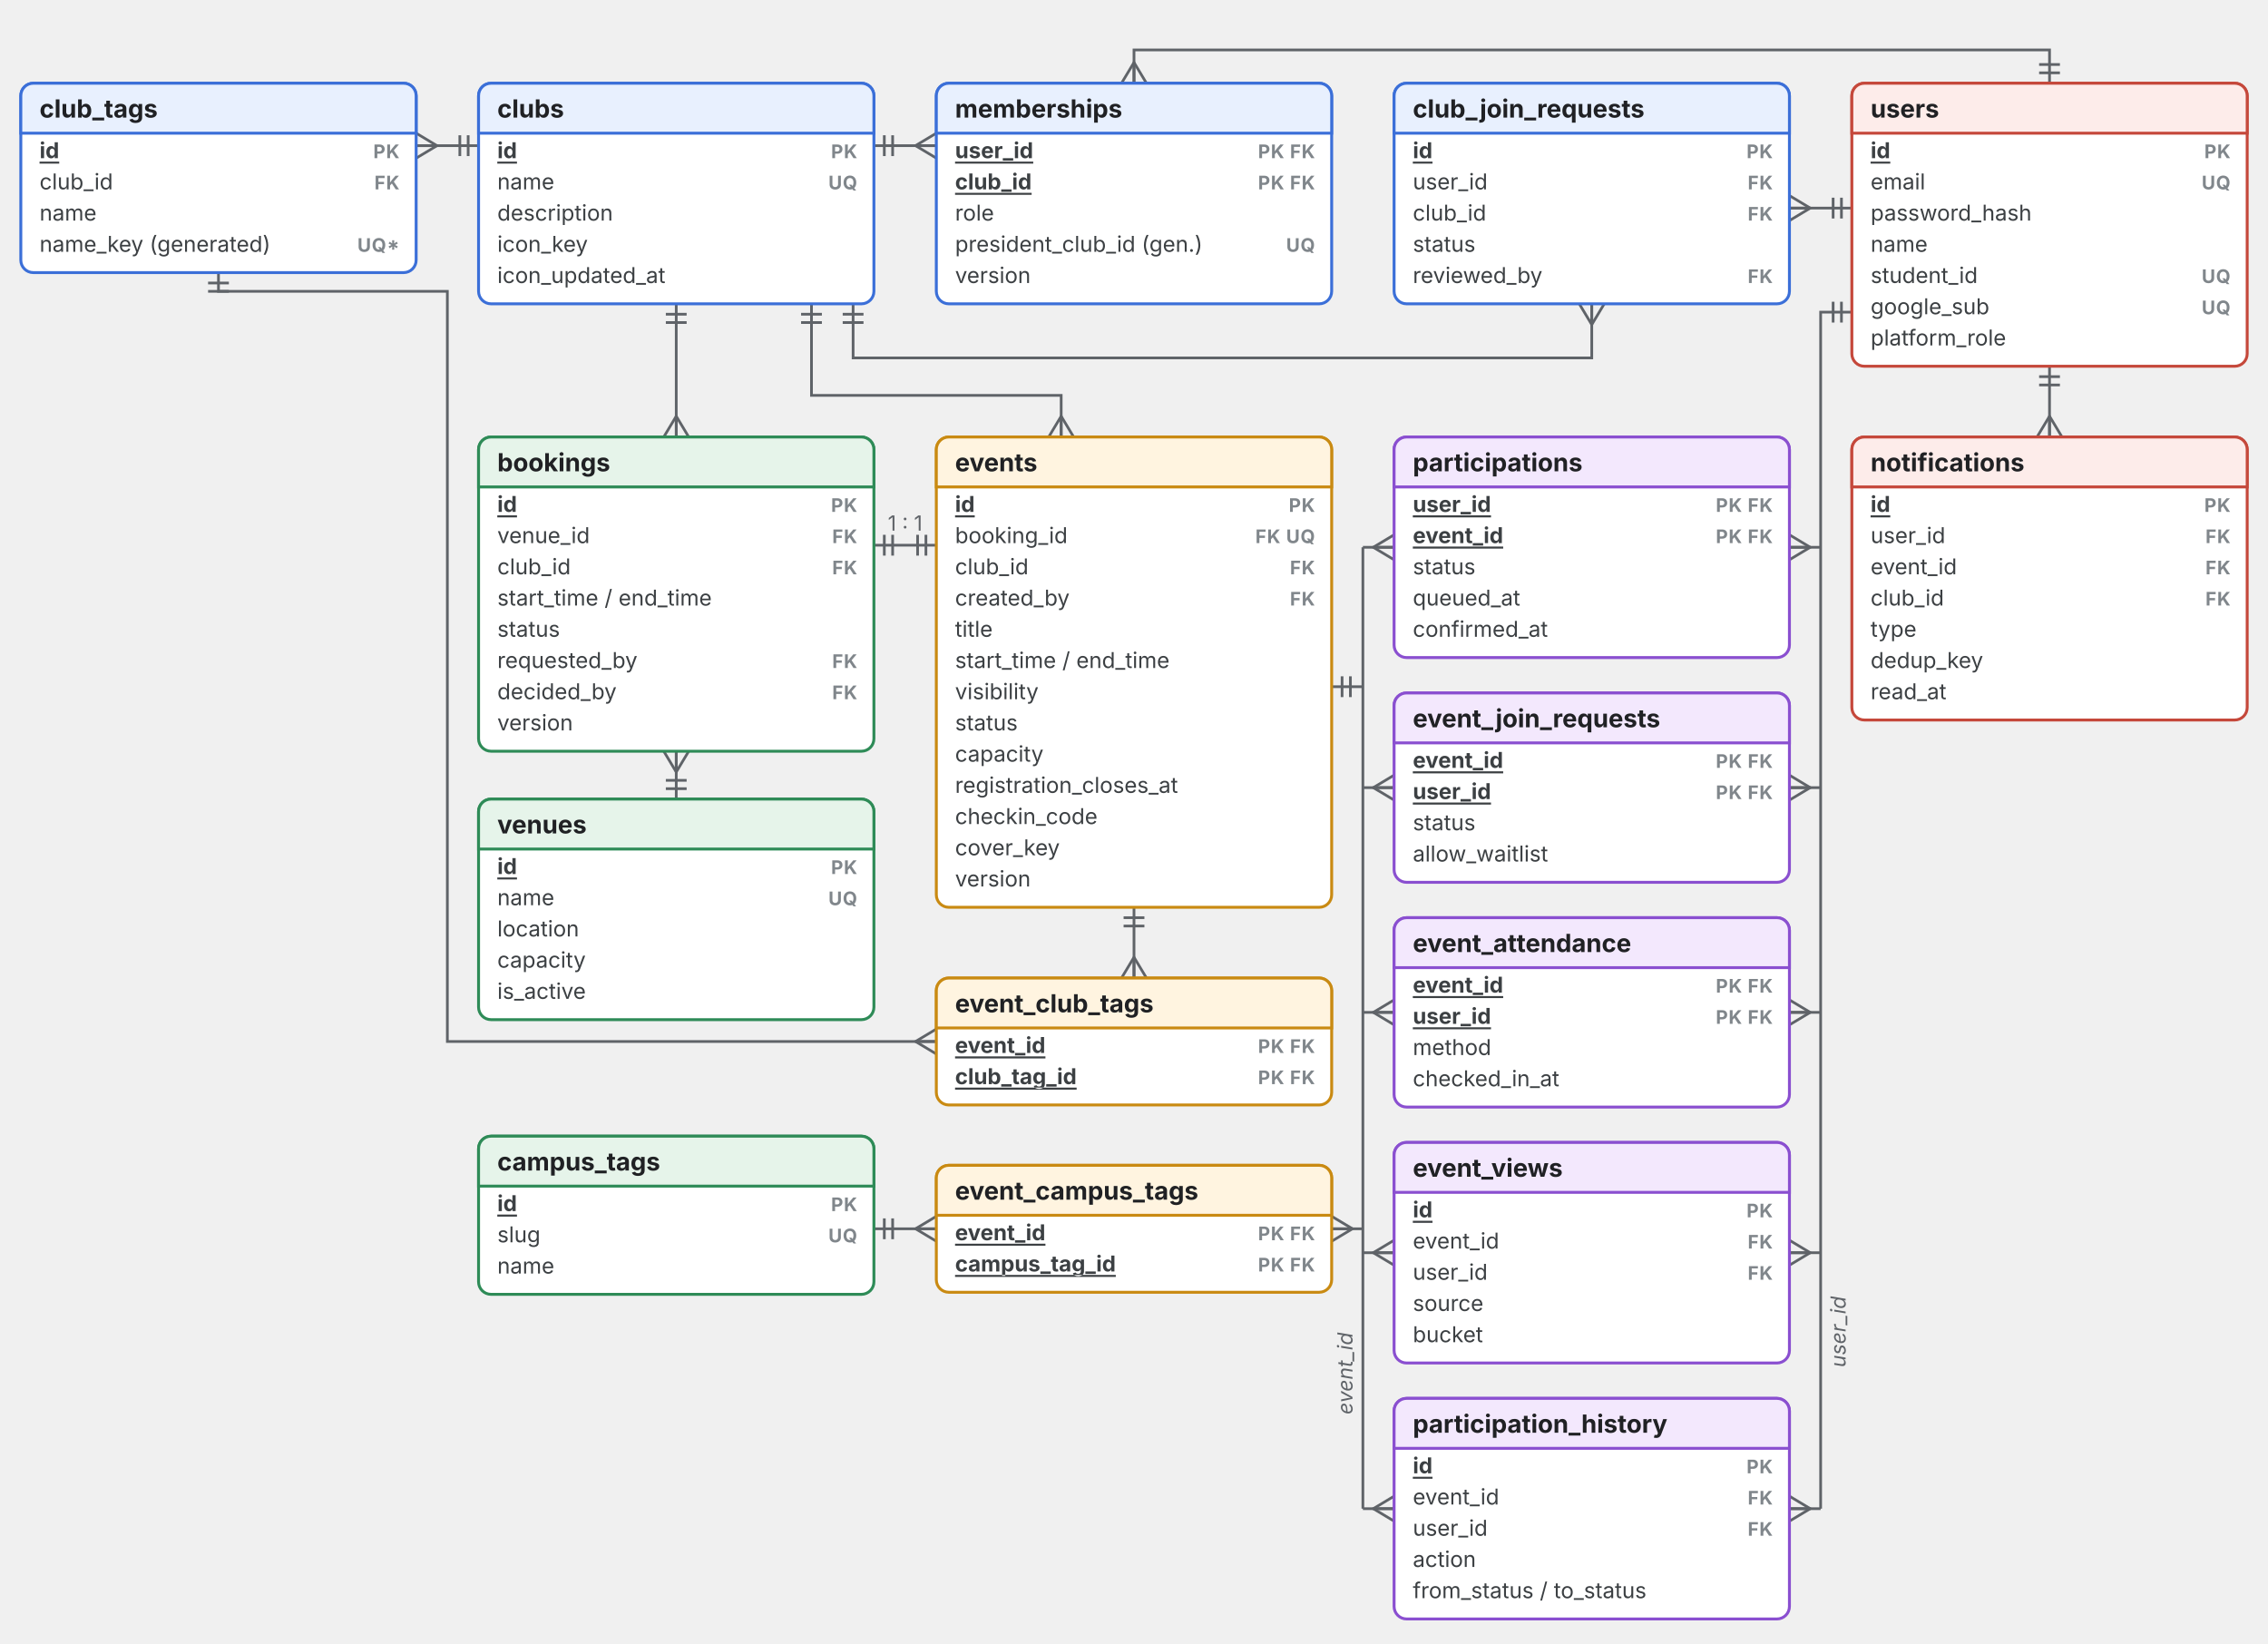
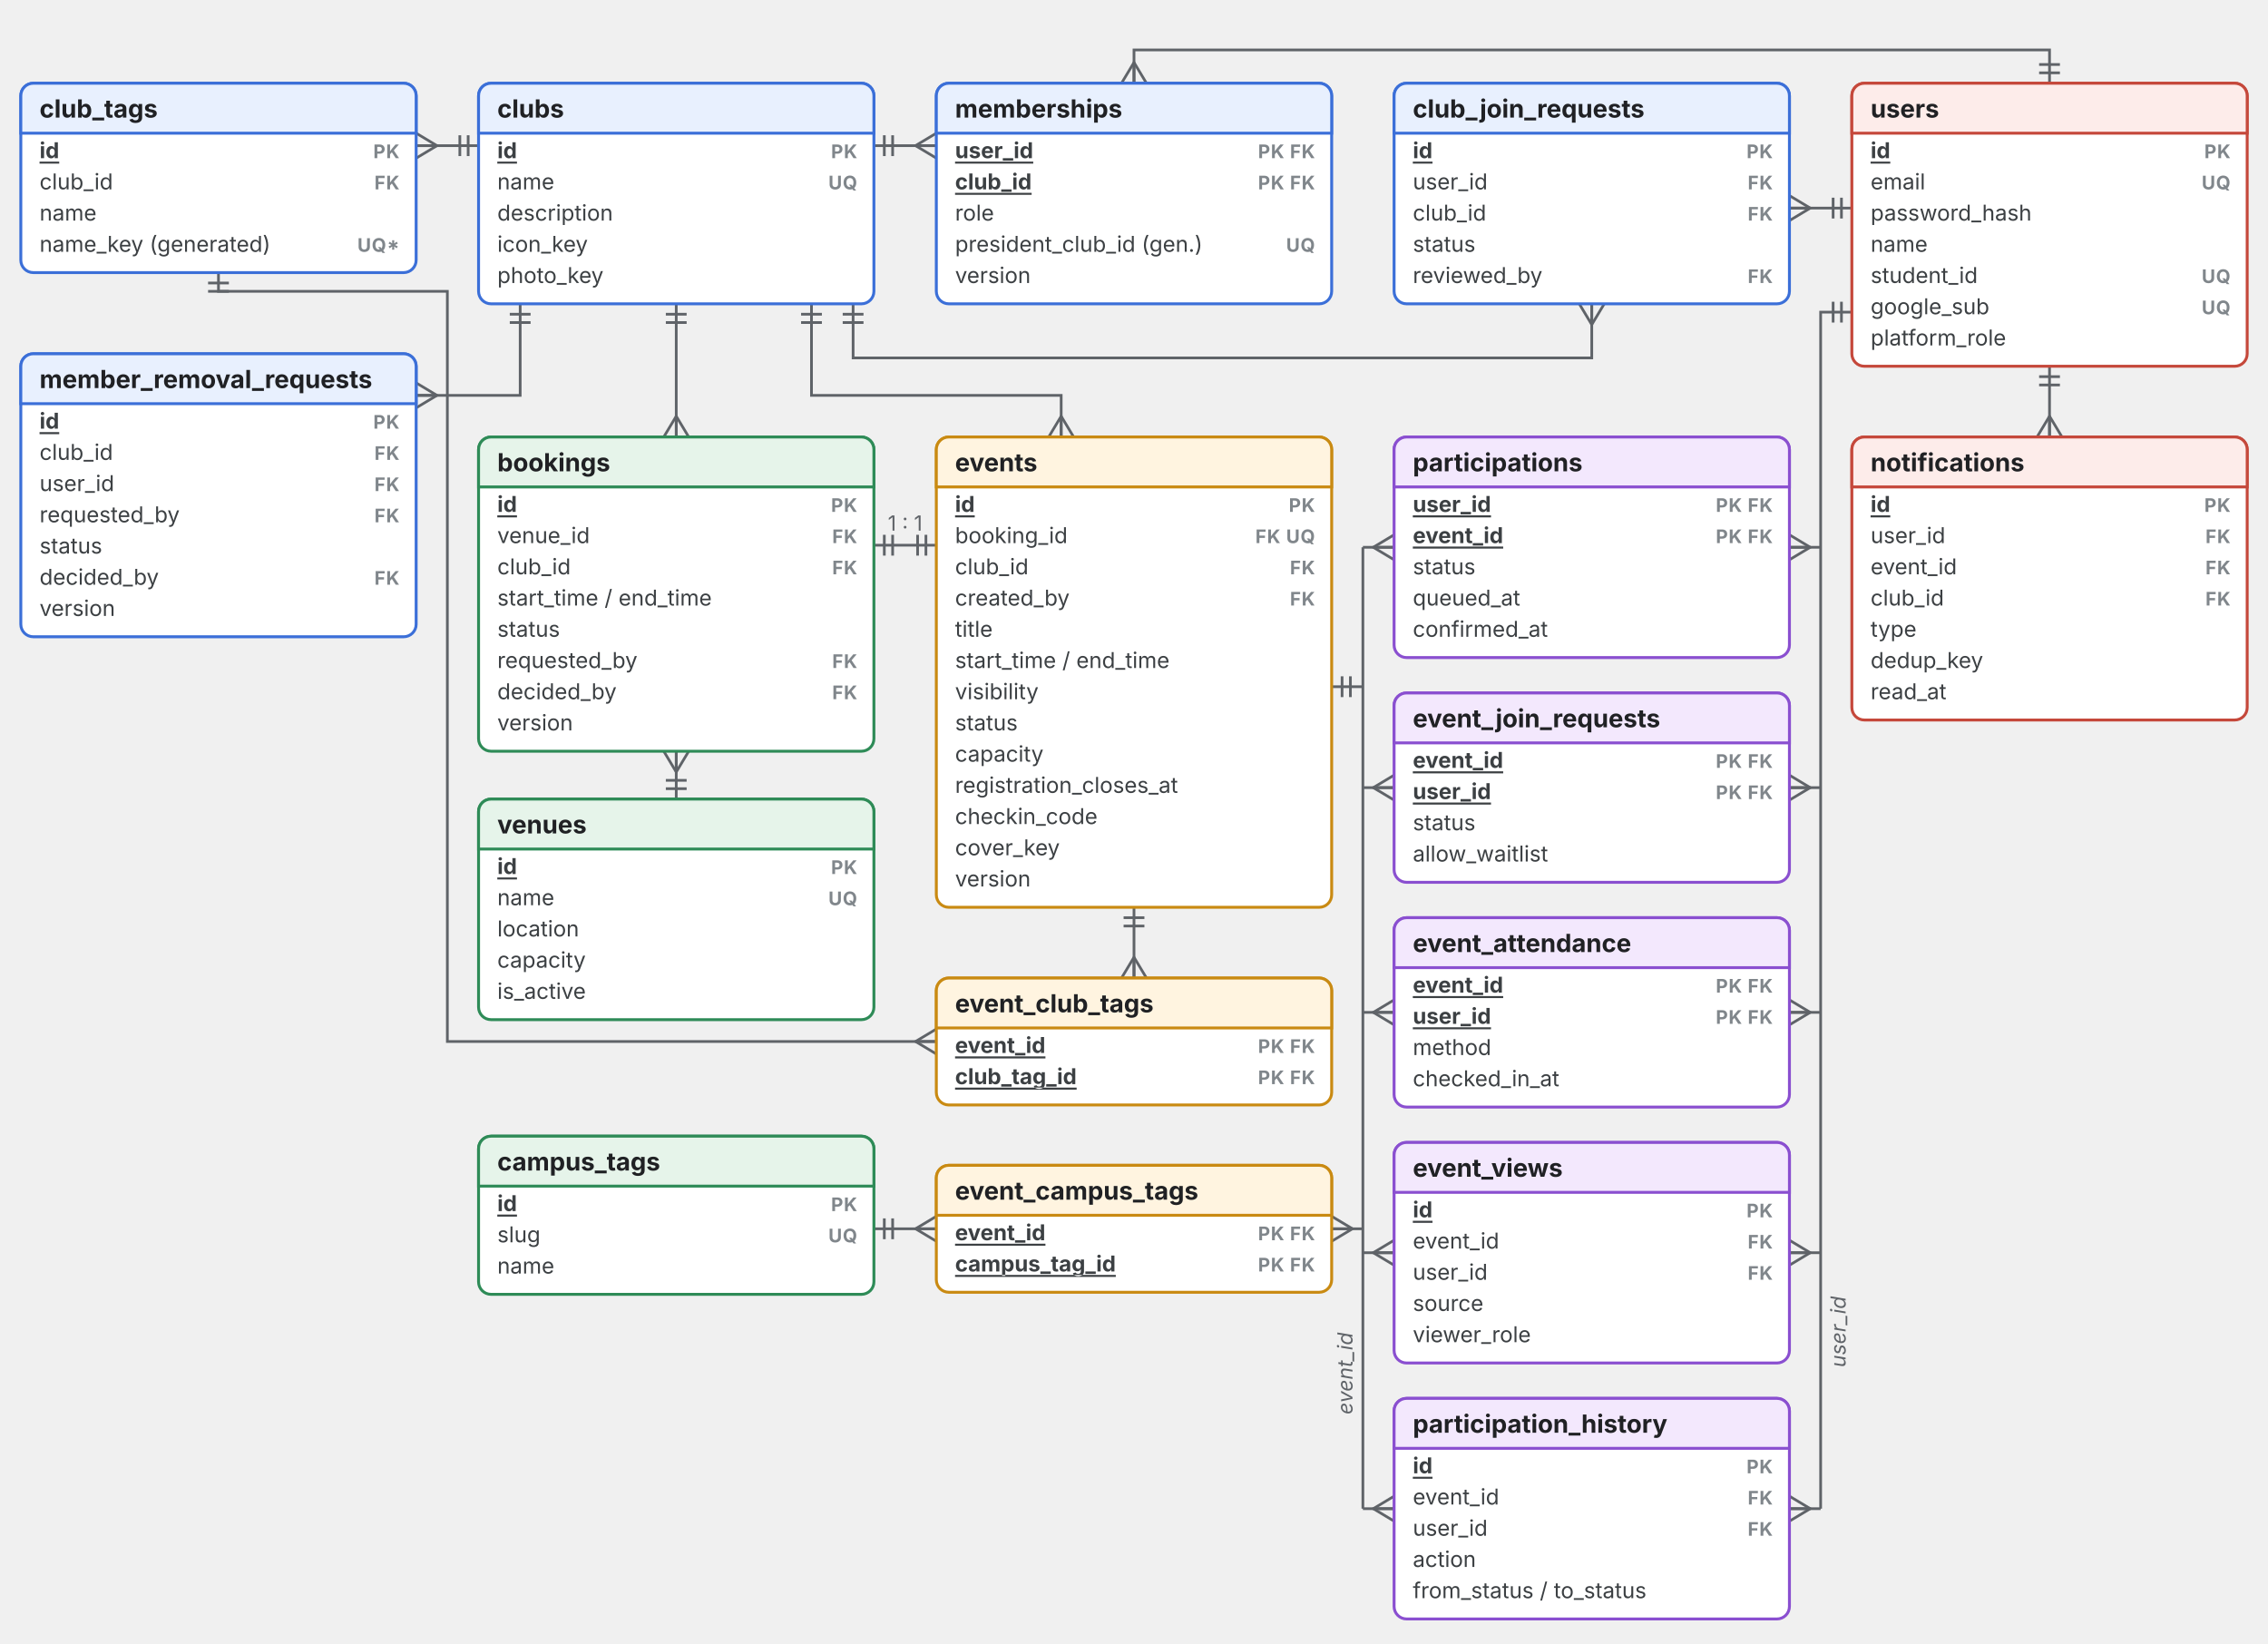
<svg xmlns="http://www.w3.org/2000/svg" viewBox="0 0 1090 790" font-family="Inter, 'Helvetica Neue', Arial, sans-serif">
  <style>.title{font-size:12px;font-weight:700;fill:#202124}.col{font-size:10.5px;fill:#3C4043}.pk{font-weight:700;text-decoration:underline}.key{font-size:9px;font-weight:700;fill:#80868B;letter-spacing:.3px}.card{font-size:10px;fill:#5F6368}.bus{font-size:10px;font-style:italic;fill:#5F6368}</style>
  <polyline points="200,70 230,70" fill="none" stroke="#5F6368" stroke-width="1.3" />
  <polyline points="200,64 210,70 200,76" fill="none" stroke="#5F6368" stroke-width="1.3" />
  <line x1="200" y1="70" x2="210" y2="70" stroke="#5F6368" stroke-width="1.3" />
  <line x1="225" y1="75" x2="225" y2="65" stroke="#5F6368" stroke-width="1.3" />
  <line x1="221" y1="75" x2="221" y2="65" stroke="#5F6368" stroke-width="1.3" />
+   <polyline points="250,146 250,190 200,190" fill="none" stroke="#5F6368" stroke-width="1.3" />
+   <line x1="255" y1="151" x2="245" y2="151" stroke="#5F6368" stroke-width="1.3" />
+   <line x1="255" y1="155" x2="245" y2="155" stroke="#5F6368" stroke-width="1.3" />
+   <polyline points="200,184 210,190 200,196" fill="none" stroke="#5F6368" stroke-width="1.3" />
+   <line x1="200" y1="190" x2="210" y2="190" stroke="#5F6368" stroke-width="1.3" />
  <polyline points="420,70 450,70" fill="none" stroke="#5F6368" stroke-width="1.3" />
  <line x1="425" y1="65" x2="425" y2="75" stroke="#5F6368" stroke-width="1.3" />
  <line x1="429" y1="65" x2="429" y2="75" stroke="#5F6368" stroke-width="1.3" />
  <polyline points="450,76 440,70 450,64" fill="none" stroke="#5F6368" stroke-width="1.3" />
  <line x1="450" y1="70" x2="440" y2="70" stroke="#5F6368" stroke-width="1.3" />
  <polyline points="545,40 545,24 985,24 985,40" fill="none" stroke="#5F6368" stroke-width="1.3" />
  <polyline points="539,40 545,30 551,40" fill="none" stroke="#5F6368" stroke-width="1.3" />
  <line x1="545" y1="40" x2="545" y2="30" stroke="#5F6368" stroke-width="1.3" />
  <line x1="980" y1="35" x2="990" y2="35" stroke="#5F6368" stroke-width="1.3" />
  <line x1="980" y1="31" x2="990" y2="31" stroke="#5F6368" stroke-width="1.3" />
  <polyline points="860,100 890,100" fill="none" stroke="#5F6368" stroke-width="1.3" />
  <polyline points="860,94 870,100 860,106" fill="none" stroke="#5F6368" stroke-width="1.3" />
  <line x1="860" y1="100" x2="870" y2="100" stroke="#5F6368" stroke-width="1.3" />
  <line x1="885" y1="105" x2="885" y2="95" stroke="#5F6368" stroke-width="1.3" />
  <line x1="881" y1="105" x2="881" y2="95" stroke="#5F6368" stroke-width="1.3" />
  <polyline points="410,146 410,172 765,172 765,146" fill="none" stroke="#5F6368" stroke-width="1.3" />
  <line x1="415" y1="151" x2="405" y2="151" stroke="#5F6368" stroke-width="1.3" />
  <line x1="415" y1="155" x2="405" y2="155" stroke="#5F6368" stroke-width="1.3" />
  <polyline points="771,146 765,156 759,146" fill="none" stroke="#5F6368" stroke-width="1.3" />
  <line x1="765" y1="146" x2="765" y2="156" stroke="#5F6368" stroke-width="1.3" />
  <polyline points="325,146 325,210" fill="none" stroke="#5F6368" stroke-width="1.3" />
  <line x1="330" y1="151" x2="320" y2="151" stroke="#5F6368" stroke-width="1.3" />
  <line x1="330" y1="155" x2="320" y2="155" stroke="#5F6368" stroke-width="1.3" />
  <polyline points="319,210 325,200 331,210" fill="none" stroke="#5F6368" stroke-width="1.3" />
  <line x1="325" y1="210" x2="325" y2="200" stroke="#5F6368" stroke-width="1.3" />
  <polyline points="390,146 390,190 510,190 510,210" fill="none" stroke="#5F6368" stroke-width="1.3" />
  <line x1="395" y1="151" x2="385" y2="151" stroke="#5F6368" stroke-width="1.3" />
  <line x1="395" y1="155" x2="385" y2="155" stroke="#5F6368" stroke-width="1.3" />
  <polyline points="504,210 510,200 516,210" fill="none" stroke="#5F6368" stroke-width="1.3" />
  <line x1="510" y1="210" x2="510" y2="200" stroke="#5F6368" stroke-width="1.3" />
  <polyline points="325,361 325,384" fill="none" stroke="#5F6368" stroke-width="1.3" />
  <polyline points="331,361 325,371 319,361" fill="none" stroke="#5F6368" stroke-width="1.3" />
  <line x1="325" y1="361" x2="325" y2="371" stroke="#5F6368" stroke-width="1.3" />
  <line x1="320" y1="379" x2="330" y2="379" stroke="#5F6368" stroke-width="1.3" />
  <line x1="320" y1="375" x2="330" y2="375" stroke="#5F6368" stroke-width="1.3" />
  <polyline points="420,262 450,262" fill="none" stroke="#5F6368" stroke-width="1.3" />
  <line x1="425" y1="257" x2="425" y2="267" stroke="#5F6368" stroke-width="1.3" />
  <line x1="429" y1="257" x2="429" y2="267" stroke="#5F6368" stroke-width="1.3" />
  <line x1="445" y1="267" x2="445" y2="257" stroke="#5F6368" stroke-width="1.3" />
  <line x1="441" y1="267" x2="441" y2="257" stroke="#5F6368" stroke-width="1.3" />
  <text x="435" y="255" class="card" text-anchor="middle">1 : 1</text>
  <polyline points="545,436 545,470" fill="none" stroke="#5F6368" stroke-width="1.3" />
  <line x1="550" y1="441" x2="540" y2="441" stroke="#5F6368" stroke-width="1.3" />
  <line x1="550" y1="445" x2="540" y2="445" stroke="#5F6368" stroke-width="1.3" />
  <polyline points="539,470 545,460 551,470" fill="none" stroke="#5F6368" stroke-width="1.3" />
  <line x1="545" y1="470" x2="545" y2="460" stroke="#5F6368" stroke-width="1.3" />
  <polyline points="450,500.5 215,500.5 215,140 105,140 105,131" fill="none" stroke="#5F6368" stroke-width="1.3" />
  <polyline points="450,506.5 440,500.5 450,494.5" fill="none" stroke="#5F6368" stroke-width="1.3" />
  <line x1="450" y1="500.5" x2="440" y2="500.5" stroke="#5F6368" stroke-width="1.3" />
  <line x1="110" y1="136" x2="100" y2="136" stroke="#5F6368" stroke-width="1.3" />
  <line x1="110" y1="140" x2="100" y2="140" stroke="#5F6368" stroke-width="1.3" />
  <polyline points="420,590.5 450,590.5" fill="none" stroke="#5F6368" stroke-width="1.3" />
  <line x1="425" y1="585.5" x2="425" y2="595.5" stroke="#5F6368" stroke-width="1.3" />
  <line x1="429" y1="585.5" x2="429" y2="595.5" stroke="#5F6368" stroke-width="1.3" />
  <polyline points="450,596.5 440,590.5 450,584.5" fill="none" stroke="#5F6368" stroke-width="1.3" />
  <line x1="450" y1="590.5" x2="440" y2="590.5" stroke="#5F6368" stroke-width="1.3" />
  <polyline points="640,330 655,330" fill="none" stroke="#5F6368" stroke-width="1.3" />
  <line x1="645" y1="325" x2="645" y2="335" stroke="#5F6368" stroke-width="1.3" />
  <line x1="649" y1="325" x2="649" y2="335" stroke="#5F6368" stroke-width="1.3" />
  <polyline points="655,263 655,725" fill="none" stroke="#5F6368" stroke-width="1.3" />
  <polyline points="655,263 670,263" fill="none" stroke="#5F6368" stroke-width="1.3" />
  <polyline points="670,269 660,263 670,257" fill="none" stroke="#5F6368" stroke-width="1.3" />
  <line x1="670" y1="263" x2="660" y2="263" stroke="#5F6368" stroke-width="1.3" />
  <polyline points="655,378.5 670,378.5" fill="none" stroke="#5F6368" stroke-width="1.3" />
  <polyline points="670,384.5 660,378.5 670,372.5" fill="none" stroke="#5F6368" stroke-width="1.3" />
  <line x1="670" y1="378.5" x2="660" y2="378.5" stroke="#5F6368" stroke-width="1.3" />
  <polyline points="655,486.5 670,486.5" fill="none" stroke="#5F6368" stroke-width="1.3" />
  <polyline points="670,492.5 660,486.5 670,480.5" fill="none" stroke="#5F6368" stroke-width="1.3" />
  <line x1="670" y1="486.5" x2="660" y2="486.5" stroke="#5F6368" stroke-width="1.3" />
  <polyline points="655,602 670,602" fill="none" stroke="#5F6368" stroke-width="1.3" />
  <polyline points="670,608 660,602 670,596" fill="none" stroke="#5F6368" stroke-width="1.3" />
  <line x1="670" y1="602" x2="660" y2="602" stroke="#5F6368" stroke-width="1.3" />
  <polyline points="655,725 670,725" fill="none" stroke="#5F6368" stroke-width="1.3" />
  <polyline points="670,731 660,725 670,719" fill="none" stroke="#5F6368" stroke-width="1.3" />
  <line x1="670" y1="725" x2="660" y2="725" stroke="#5F6368" stroke-width="1.3" />
  <polyline points="640,590.5 655,590.5" fill="none" stroke="#5F6368" stroke-width="1.3" />
  <polyline points="640,584.5 650,590.5 640,596.5" fill="none" stroke="#5F6368" stroke-width="1.3" />
  <line x1="640" y1="590.5" x2="650" y2="590.5" stroke="#5F6368" stroke-width="1.3" />
  <polyline points="890,150 875,150 875,725" fill="none" stroke="#5F6368" stroke-width="1.3" />
  <line x1="885" y1="155" x2="885" y2="145" stroke="#5F6368" stroke-width="1.3" />
  <line x1="881" y1="155" x2="881" y2="145" stroke="#5F6368" stroke-width="1.3" />
  <polyline points="860,263 875,263" fill="none" stroke="#5F6368" stroke-width="1.3" />
  <polyline points="860,257 870,263 860,269" fill="none" stroke="#5F6368" stroke-width="1.3" />
  <line x1="860" y1="263" x2="870" y2="263" stroke="#5F6368" stroke-width="1.3" />
  <polyline points="860,378.5 875,378.5" fill="none" stroke="#5F6368" stroke-width="1.3" />
  <polyline points="860,372.5 870,378.5 860,384.5" fill="none" stroke="#5F6368" stroke-width="1.3" />
  <line x1="860" y1="378.5" x2="870" y2="378.5" stroke="#5F6368" stroke-width="1.3" />
  <polyline points="860,486.5 875,486.5" fill="none" stroke="#5F6368" stroke-width="1.3" />
  <polyline points="860,480.5 870,486.5 860,492.5" fill="none" stroke="#5F6368" stroke-width="1.3" />
  <line x1="860" y1="486.5" x2="870" y2="486.5" stroke="#5F6368" stroke-width="1.3" />
  <polyline points="860,602 875,602" fill="none" stroke="#5F6368" stroke-width="1.3" />
  <polyline points="860,596 870,602 860,608" fill="none" stroke="#5F6368" stroke-width="1.3" />
  <line x1="860" y1="602" x2="870" y2="602" stroke="#5F6368" stroke-width="1.3" />
  <polyline points="860,725 875,725" fill="none" stroke="#5F6368" stroke-width="1.3" />
  <polyline points="860,719 870,725 860,731" fill="none" stroke="#5F6368" stroke-width="1.3" />
  <line x1="860" y1="725" x2="870" y2="725" stroke="#5F6368" stroke-width="1.3" />
  <polyline points="985,176 985,210" fill="none" stroke="#5F6368" stroke-width="1.3" />
  <line x1="990" y1="181" x2="980" y2="181" stroke="#5F6368" stroke-width="1.3" />
  <line x1="990" y1="185" x2="980" y2="185" stroke="#5F6368" stroke-width="1.3" />
  <polyline points="979,210 985,200 991,210" fill="none" stroke="#5F6368" stroke-width="1.3" />
  <line x1="985" y1="210" x2="985" y2="200" stroke="#5F6368" stroke-width="1.3" />
  <g>
+     <rect x="10" y="170" width="190" height="136" rx="6" fill="#fff" stroke="#3B6FD8" stroke-width="1.4" />
+     <path d="M10,176 a6,6 0 0 1 6,-6 h178 a6,6 0 0 1 6,6 v18 h-190 z" fill="#E8F0FE" stroke="#3B6FD8" stroke-width="1.4" />
+     <text x="19" y="186.5" class="title">member_removal_requests</text>
+     <text x="19" y="206" class="col pk">id</text>
+     <text x="192" y="206" class="key" text-anchor="end">PK</text>
+     <text x="19" y="221" class="col">club_id</text>
+     <text x="192" y="221" class="key" text-anchor="end">FK</text>
+     <text x="19" y="236" class="col">user_id</text>
+     <text x="192" y="236" class="key" text-anchor="end">FK</text>
+     <text x="19" y="251" class="col">requested_by</text>
+     <text x="192" y="251" class="key" text-anchor="end">FK</text>
+     <text x="19" y="266" class="col">status</text>
+     <text x="19" y="281" class="col">decided_by</text>
+     <text x="192" y="281" class="key" text-anchor="end">FK</text>
+     <text x="19" y="296" class="col">version</text>
+   </g>
+   <g>
    <rect x="10" y="40" width="190" height="91" rx="6" fill="#fff" stroke="#3B6FD8" stroke-width="1.4" />
    <path d="M10,46 a6,6 0 0 1 6,-6 h178 a6,6 0 0 1 6,6 v18 h-190 z" fill="#E8F0FE" stroke="#3B6FD8" stroke-width="1.4" />
    <text x="19" y="56.5" class="title">club_tags</text>
    <text x="19" y="76" class="col pk">id</text>
    <text x="192" y="76" class="key" text-anchor="end">PK</text>
    <text x="19" y="91" class="col">club_id</text>
    <text x="192" y="91" class="key" text-anchor="end">FK</text>
    <text x="19" y="106" class="col">name</text>
    <text x="19" y="121" class="col">name_key (generated)</text>
    <text x="192" y="121" class="key" text-anchor="end">UQ*</text>
  </g>
  <g>
    <rect x="230" y="40" width="190" height="106" rx="6" fill="#fff" stroke="#3B6FD8" stroke-width="1.4" />
    <path d="M230,46 a6,6 0 0 1 6,-6 h178 a6,6 0 0 1 6,6 v18 h-190 z" fill="#E8F0FE" stroke="#3B6FD8" stroke-width="1.4" />
    <text x="239" y="56.5" class="title">clubs</text>
    <text x="239" y="76" class="col pk">id</text>
    <text x="412" y="76" class="key" text-anchor="end">PK</text>
    <text x="239" y="91" class="col">name</text>
    <text x="412" y="91" class="key" text-anchor="end">UQ</text>
    <text x="239" y="106" class="col">description</text>
    <text x="239" y="121" class="col">icon_key</text>
-     <text x="239" y="136" class="col">icon_updated_at</text>
+     <text x="239" y="136" class="col">photo_key</text>
  </g>
  <g>
    <rect x="450" y="40" width="190" height="106" rx="6" fill="#fff" stroke="#3B6FD8" stroke-width="1.4" />
    <path d="M450,46 a6,6 0 0 1 6,-6 h178 a6,6 0 0 1 6,6 v18 h-190 z" fill="#E8F0FE" stroke="#3B6FD8" stroke-width="1.4" />
    <text x="459" y="56.5" class="title">memberships</text>
    <text x="459" y="76" class="col pk">user_id</text>
    <text x="632" y="76" class="key" text-anchor="end">PK FK</text>
    <text x="459" y="91" class="col pk">club_id</text>
    <text x="632" y="91" class="key" text-anchor="end">PK FK</text>
    <text x="459" y="106" class="col">role</text>
    <text x="459" y="121" class="col">president_club_id (gen.)</text>
    <text x="632" y="121" class="key" text-anchor="end">UQ</text>
    <text x="459" y="136" class="col">version</text>
  </g>
  <g>
    <rect x="670" y="40" width="190" height="106" rx="6" fill="#fff" stroke="#3B6FD8" stroke-width="1.4" />
    <path d="M670,46 a6,6 0 0 1 6,-6 h178 a6,6 0 0 1 6,6 v18 h-190 z" fill="#E8F0FE" stroke="#3B6FD8" stroke-width="1.4" />
    <text x="679" y="56.5" class="title">club_join_requests</text>
    <text x="679" y="76" class="col pk">id</text>
    <text x="852" y="76" class="key" text-anchor="end">PK</text>
    <text x="679" y="91" class="col">user_id</text>
    <text x="852" y="91" class="key" text-anchor="end">FK</text>
    <text x="679" y="106" class="col">club_id</text>
    <text x="852" y="106" class="key" text-anchor="end">FK</text>
    <text x="679" y="121" class="col">status</text>
    <text x="679" y="136" class="col">reviewed_by</text>
    <text x="852" y="136" class="key" text-anchor="end">FK</text>
  </g>
  <g>
    <rect x="890" y="40" width="190" height="136" rx="6" fill="#fff" stroke="#C5483B" stroke-width="1.4" />
    <path d="M890,46 a6,6 0 0 1 6,-6 h178 a6,6 0 0 1 6,6 v18 h-190 z" fill="#FDECEA" stroke="#C5483B" stroke-width="1.4" />
    <text x="899" y="56.5" class="title">users</text>
    <text x="899" y="76" class="col pk">id</text>
    <text x="1072" y="76" class="key" text-anchor="end">PK</text>
    <text x="899" y="91" class="col">email</text>
    <text x="1072" y="91" class="key" text-anchor="end">UQ</text>
    <text x="899" y="106" class="col">password_hash</text>
    <text x="899" y="121" class="col">name</text>
    <text x="899" y="136" class="col">student_id</text>
    <text x="1072" y="136" class="key" text-anchor="end">UQ</text>
    <text x="899" y="151" class="col">google_sub</text>
    <text x="1072" y="151" class="key" text-anchor="end">UQ</text>
    <text x="899" y="166" class="col">platform_role</text>
  </g>
  <g>
    <rect x="230" y="210" width="190" height="151" rx="6" fill="#fff" stroke="#2E8B57" stroke-width="1.4" />
    <path d="M230,216 a6,6 0 0 1 6,-6 h178 a6,6 0 0 1 6,6 v18 h-190 z" fill="#E6F4EA" stroke="#2E8B57" stroke-width="1.4" />
    <text x="239" y="226.5" class="title">bookings</text>
    <text x="239" y="246" class="col pk">id</text>
    <text x="412" y="246" class="key" text-anchor="end">PK</text>
    <text x="239" y="261" class="col">venue_id</text>
    <text x="412" y="261" class="key" text-anchor="end">FK</text>
    <text x="239" y="276" class="col">club_id</text>
    <text x="412" y="276" class="key" text-anchor="end">FK</text>
    <text x="239" y="291" class="col">start_time / end_time</text>
    <text x="239" y="306" class="col">status</text>
    <text x="239" y="321" class="col">requested_by</text>
    <text x="412" y="321" class="key" text-anchor="end">FK</text>
    <text x="239" y="336" class="col">decided_by</text>
    <text x="412" y="336" class="key" text-anchor="end">FK</text>
    <text x="239" y="351" class="col">version</text>
  </g>
  <g>
    <rect x="230" y="384" width="190" height="106" rx="6" fill="#fff" stroke="#2E8B57" stroke-width="1.4" />
    <path d="M230,390 a6,6 0 0 1 6,-6 h178 a6,6 0 0 1 6,6 v18 h-190 z" fill="#E6F4EA" stroke="#2E8B57" stroke-width="1.4" />
    <text x="239" y="400.5" class="title">venues</text>
    <text x="239" y="420" class="col pk">id</text>
    <text x="412" y="420" class="key" text-anchor="end">PK</text>
    <text x="239" y="435" class="col">name</text>
    <text x="412" y="435" class="key" text-anchor="end">UQ</text>
    <text x="239" y="450" class="col">location</text>
    <text x="239" y="465" class="col">capacity</text>
    <text x="239" y="480" class="col">is_active</text>
  </g>
  <g>
    <rect x="450" y="210" width="190" height="226" rx="6" fill="#fff" stroke="#C98A12" stroke-width="1.4" />
    <path d="M450,216 a6,6 0 0 1 6,-6 h178 a6,6 0 0 1 6,6 v18 h-190 z" fill="#FFF4E0" stroke="#C98A12" stroke-width="1.4" />
    <text x="459" y="226.5" class="title">events</text>
    <text x="459" y="246" class="col pk">id</text>
    <text x="632" y="246" class="key" text-anchor="end">PK</text>
    <text x="459" y="261" class="col">booking_id</text>
    <text x="632" y="261" class="key" text-anchor="end">FK UQ</text>
    <text x="459" y="276" class="col">club_id</text>
    <text x="632" y="276" class="key" text-anchor="end">FK</text>
    <text x="459" y="291" class="col">created_by</text>
    <text x="632" y="291" class="key" text-anchor="end">FK</text>
    <text x="459" y="306" class="col">title</text>
    <text x="459" y="321" class="col">start_time / end_time</text>
    <text x="459" y="336" class="col">visibility</text>
    <text x="459" y="351" class="col">status</text>
    <text x="459" y="366" class="col">capacity</text>
    <text x="459" y="381" class="col">registration_closes_at</text>
    <text x="459" y="396" class="col">checkin_code</text>
    <text x="459" y="411" class="col">cover_key</text>
    <text x="459" y="426" class="col">version</text>
  </g>
  <g>
    <rect x="450" y="470" width="190" height="61" rx="6" fill="#fff" stroke="#C98A12" stroke-width="1.4" />
    <path d="M450,476 a6,6 0 0 1 6,-6 h178 a6,6 0 0 1 6,6 v18 h-190 z" fill="#FFF4E0" stroke="#C98A12" stroke-width="1.4" />
    <text x="459" y="486.5" class="title">event_club_tags</text>
    <text x="459" y="506" class="col pk">event_id</text>
    <text x="632" y="506" class="key" text-anchor="end">PK FK</text>
    <text x="459" y="521" class="col pk">club_tag_id</text>
    <text x="632" y="521" class="key" text-anchor="end">PK FK</text>
  </g>
  <g>
    <rect x="450" y="560" width="190" height="61" rx="6" fill="#fff" stroke="#C98A12" stroke-width="1.4" />
    <path d="M450,566 a6,6 0 0 1 6,-6 h178 a6,6 0 0 1 6,6 v18 h-190 z" fill="#FFF4E0" stroke="#C98A12" stroke-width="1.4" />
    <text x="459" y="576.5" class="title">event_campus_tags</text>
    <text x="459" y="596" class="col pk">event_id</text>
    <text x="632" y="596" class="key" text-anchor="end">PK FK</text>
    <text x="459" y="611" class="col pk">campus_tag_id</text>
    <text x="632" y="611" class="key" text-anchor="end">PK FK</text>
  </g>
  <g>
    <rect x="230" y="546" width="190" height="76" rx="6" fill="#fff" stroke="#2E8B57" stroke-width="1.4" />
    <path d="M230,552 a6,6 0 0 1 6,-6 h178 a6,6 0 0 1 6,6 v18 h-190 z" fill="#E6F4EA" stroke="#2E8B57" stroke-width="1.4" />
    <text x="239" y="562.5" class="title">campus_tags</text>
    <text x="239" y="582" class="col pk">id</text>
    <text x="412" y="582" class="key" text-anchor="end">PK</text>
    <text x="239" y="597" class="col">slug</text>
    <text x="412" y="597" class="key" text-anchor="end">UQ</text>
    <text x="239" y="612" class="col">name</text>
  </g>
  <g>
    <rect x="670" y="210" width="190" height="106" rx="6" fill="#fff" stroke="#8A4FD0" stroke-width="1.4" />
    <path d="M670,216 a6,6 0 0 1 6,-6 h178 a6,6 0 0 1 6,6 v18 h-190 z" fill="#F3E8FD" stroke="#8A4FD0" stroke-width="1.4" />
    <text x="679" y="226.5" class="title">participations</text>
    <text x="679" y="246" class="col pk">user_id</text>
    <text x="852" y="246" class="key" text-anchor="end">PK FK</text>
    <text x="679" y="261" class="col pk">event_id</text>
    <text x="852" y="261" class="key" text-anchor="end">PK FK</text>
    <text x="679" y="276" class="col">status</text>
    <text x="679" y="291" class="col">queued_at</text>
    <text x="679" y="306" class="col">confirmed_at</text>
  </g>
  <g>
    <rect x="670" y="333" width="190" height="91" rx="6" fill="#fff" stroke="#8A4FD0" stroke-width="1.4" />
    <path d="M670,339 a6,6 0 0 1 6,-6 h178 a6,6 0 0 1 6,6 v18 h-190 z" fill="#F3E8FD" stroke="#8A4FD0" stroke-width="1.4" />
    <text x="679" y="349.5" class="title">event_join_requests</text>
    <text x="679" y="369" class="col pk">event_id</text>
    <text x="852" y="369" class="key" text-anchor="end">PK FK</text>
    <text x="679" y="384" class="col pk">user_id</text>
    <text x="852" y="384" class="key" text-anchor="end">PK FK</text>
    <text x="679" y="399" class="col">status</text>
    <text x="679" y="414" class="col">allow_waitlist</text>
  </g>
  <g>
    <rect x="670" y="441" width="190" height="91" rx="6" fill="#fff" stroke="#8A4FD0" stroke-width="1.4" />
    <path d="M670,447 a6,6 0 0 1 6,-6 h178 a6,6 0 0 1 6,6 v18 h-190 z" fill="#F3E8FD" stroke="#8A4FD0" stroke-width="1.4" />
    <text x="679" y="457.5" class="title">event_attendance</text>
    <text x="679" y="477" class="col pk">event_id</text>
    <text x="852" y="477" class="key" text-anchor="end">PK FK</text>
    <text x="679" y="492" class="col pk">user_id</text>
    <text x="852" y="492" class="key" text-anchor="end">PK FK</text>
    <text x="679" y="507" class="col">method</text>
    <text x="679" y="522" class="col">checked_in_at</text>
  </g>
  <g>
    <rect x="670" y="549" width="190" height="106" rx="6" fill="#fff" stroke="#8A4FD0" stroke-width="1.4" />
    <path d="M670,555 a6,6 0 0 1 6,-6 h178 a6,6 0 0 1 6,6 v18 h-190 z" fill="#F3E8FD" stroke="#8A4FD0" stroke-width="1.4" />
    <text x="679" y="565.5" class="title">event_views</text>
    <text x="679" y="585" class="col pk">id</text>
    <text x="852" y="585" class="key" text-anchor="end">PK</text>
    <text x="679" y="600" class="col">event_id</text>
    <text x="852" y="600" class="key" text-anchor="end">FK</text>
    <text x="679" y="615" class="col">user_id</text>
    <text x="852" y="615" class="key" text-anchor="end">FK</text>
    <text x="679" y="630" class="col">source</text>
-     <text x="679" y="645" class="col">bucket</text>
+     <text x="679" y="645" class="col">viewer_role</text>
  </g>
  <g>
    <rect x="670" y="672" width="190" height="106" rx="6" fill="#fff" stroke="#8A4FD0" stroke-width="1.4" />
    <path d="M670,678 a6,6 0 0 1 6,-6 h178 a6,6 0 0 1 6,6 v18 h-190 z" fill="#F3E8FD" stroke="#8A4FD0" stroke-width="1.4" />
    <text x="679" y="688.5" class="title">participation_history</text>
    <text x="679" y="708" class="col pk">id</text>
    <text x="852" y="708" class="key" text-anchor="end">PK</text>
    <text x="679" y="723" class="col">event_id</text>
    <text x="852" y="723" class="key" text-anchor="end">FK</text>
    <text x="679" y="738" class="col">user_id</text>
    <text x="852" y="738" class="key" text-anchor="end">FK</text>
    <text x="679" y="753" class="col">action</text>
    <text x="679" y="768" class="col">from_status / to_status</text>
  </g>
  <g>
    <rect x="890" y="210" width="190" height="136" rx="6" fill="#fff" stroke="#C5483B" stroke-width="1.4" />
    <path d="M890,216 a6,6 0 0 1 6,-6 h178 a6,6 0 0 1 6,6 v18 h-190 z" fill="#FDECEA" stroke="#C5483B" stroke-width="1.4" />
    <text x="899" y="226.5" class="title">notifications</text>
    <text x="899" y="246" class="col pk">id</text>
    <text x="1072" y="246" class="key" text-anchor="end">PK</text>
    <text x="899" y="261" class="col">user_id</text>
    <text x="1072" y="261" class="key" text-anchor="end">FK</text>
    <text x="899" y="276" class="col">event_id</text>
    <text x="1072" y="276" class="key" text-anchor="end">FK</text>
    <text x="899" y="291" class="col">club_id</text>
    <text x="1072" y="291" class="key" text-anchor="end">FK</text>
    <text x="899" y="306" class="col">type</text>
    <text x="899" y="321" class="col">dedup_key</text>
    <text x="899" y="336" class="col">read_at</text>
  </g>
  <text transform="translate(650,660) rotate(-90)" class="bus" text-anchor="middle">event_id</text>
  <text transform="translate(887,640) rotate(-90)" class="bus" text-anchor="middle">user_id</text>
</svg>
